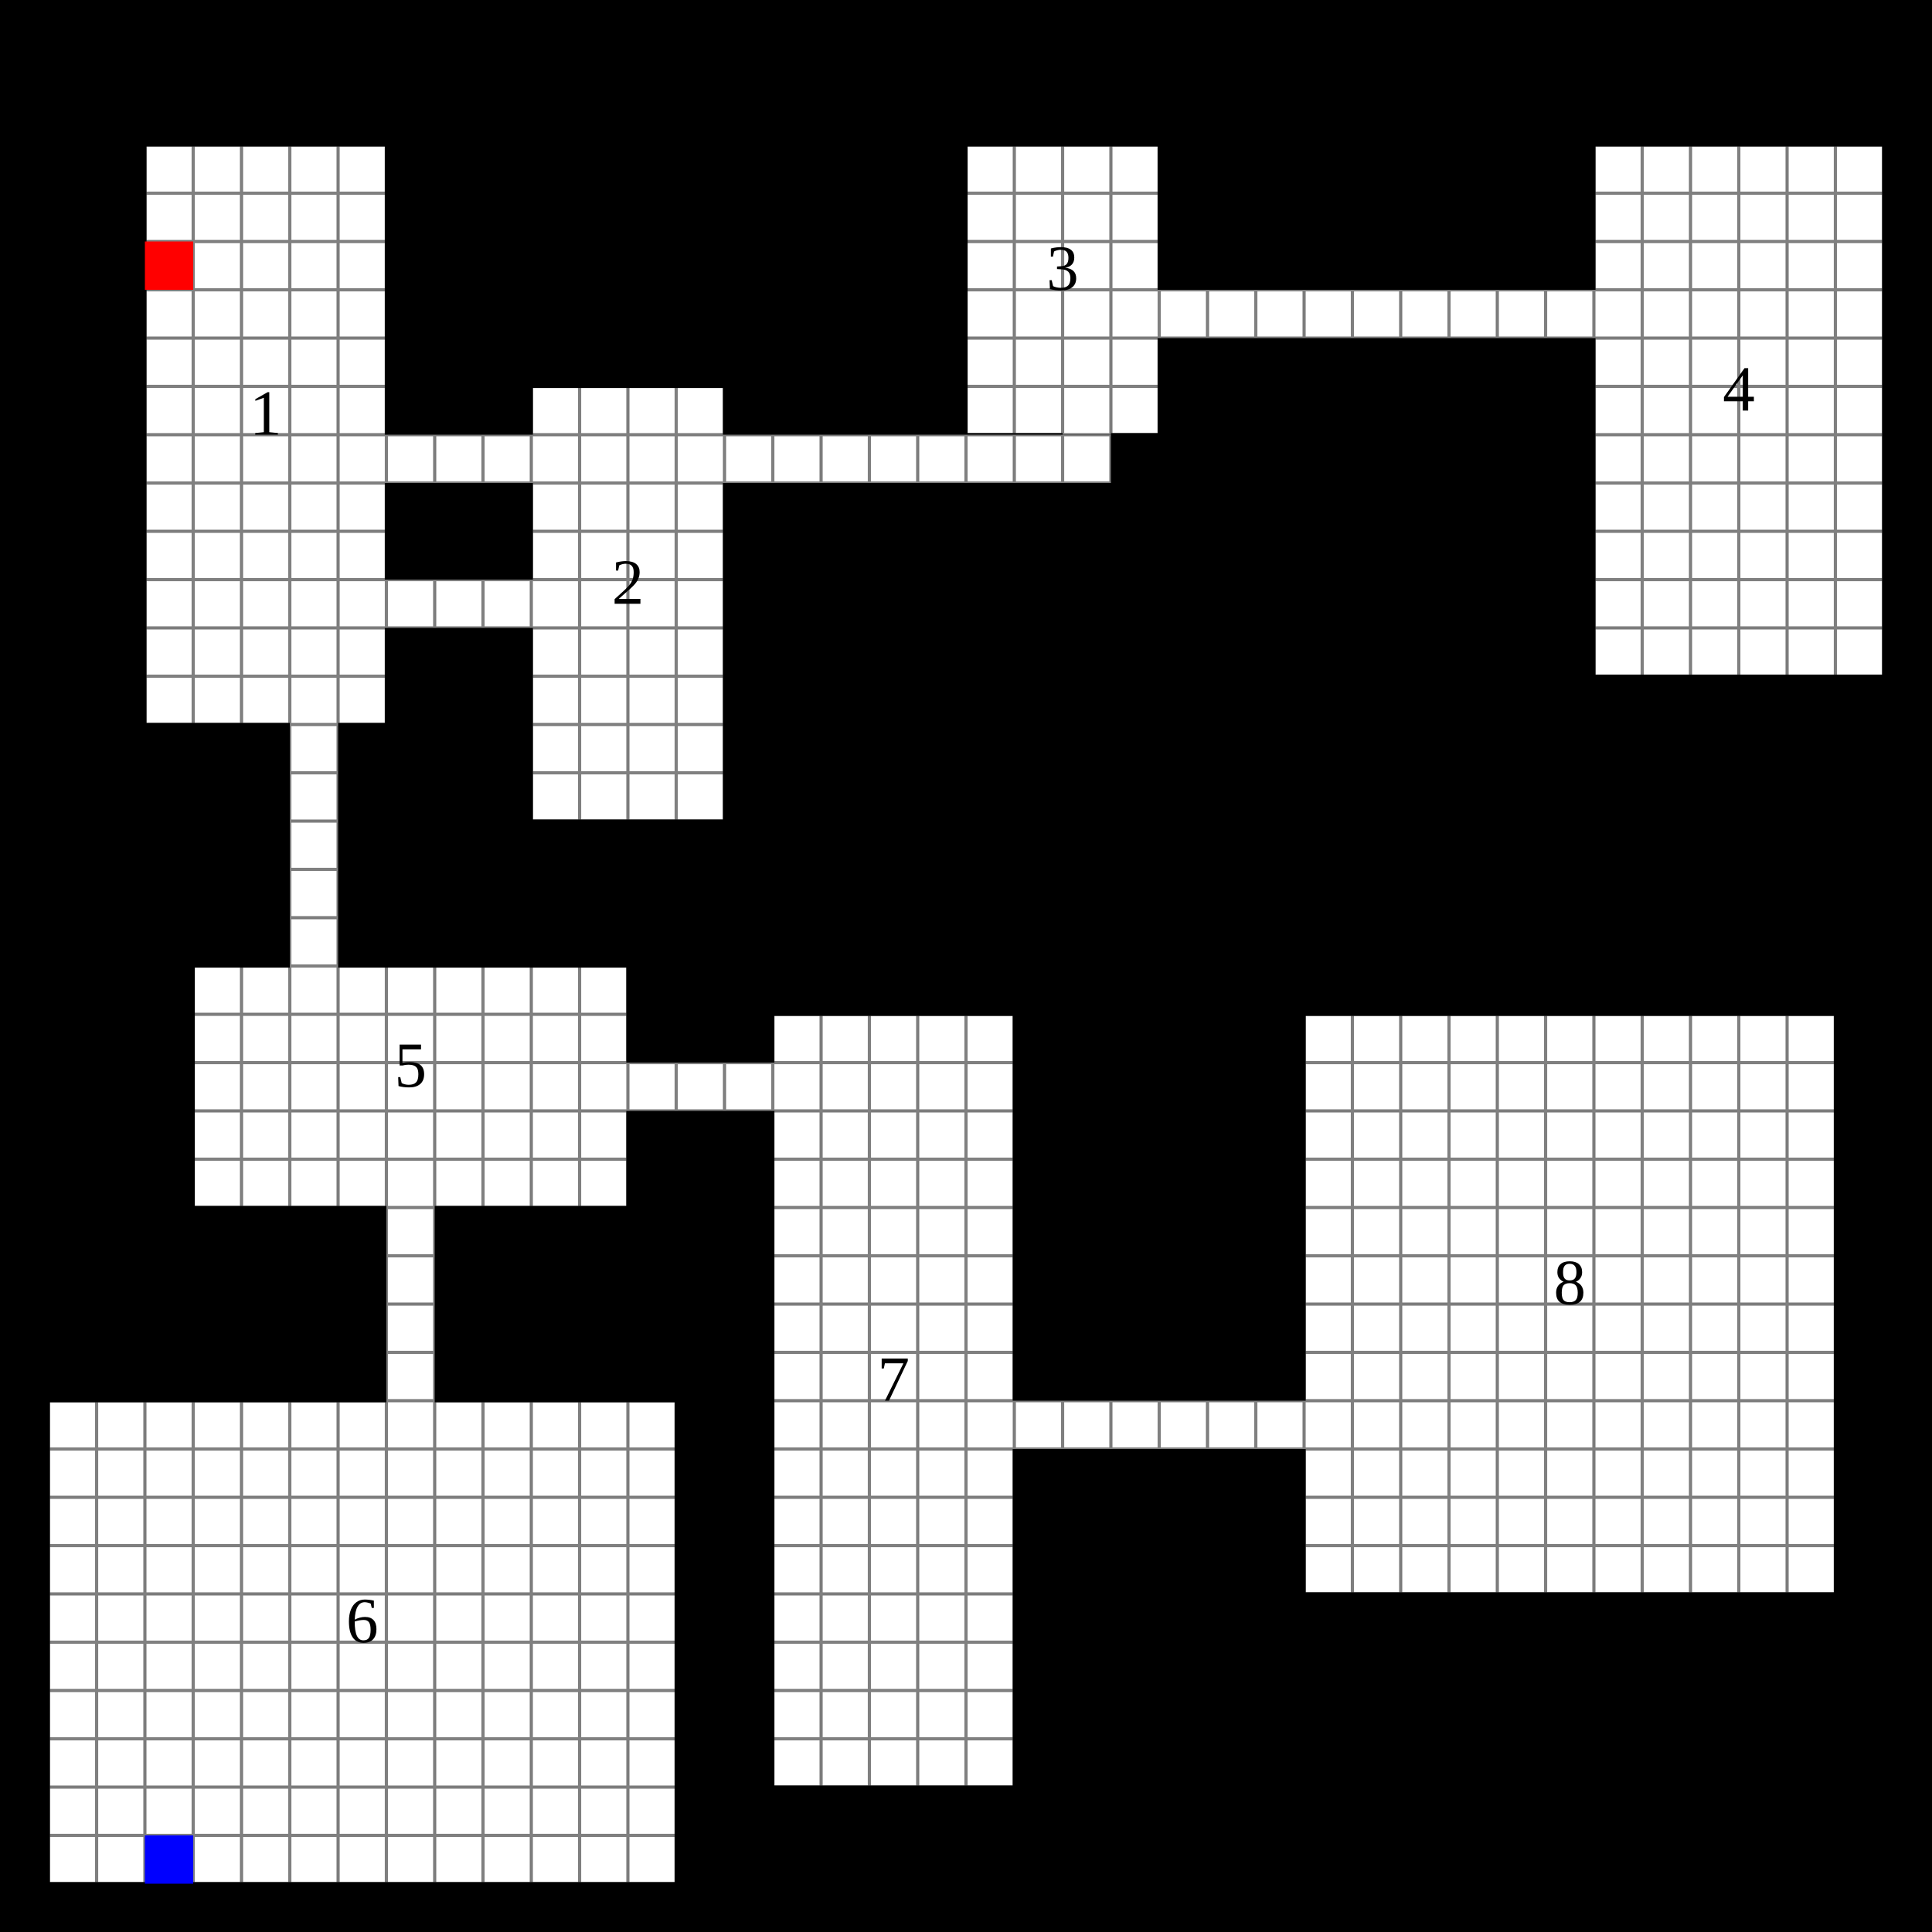
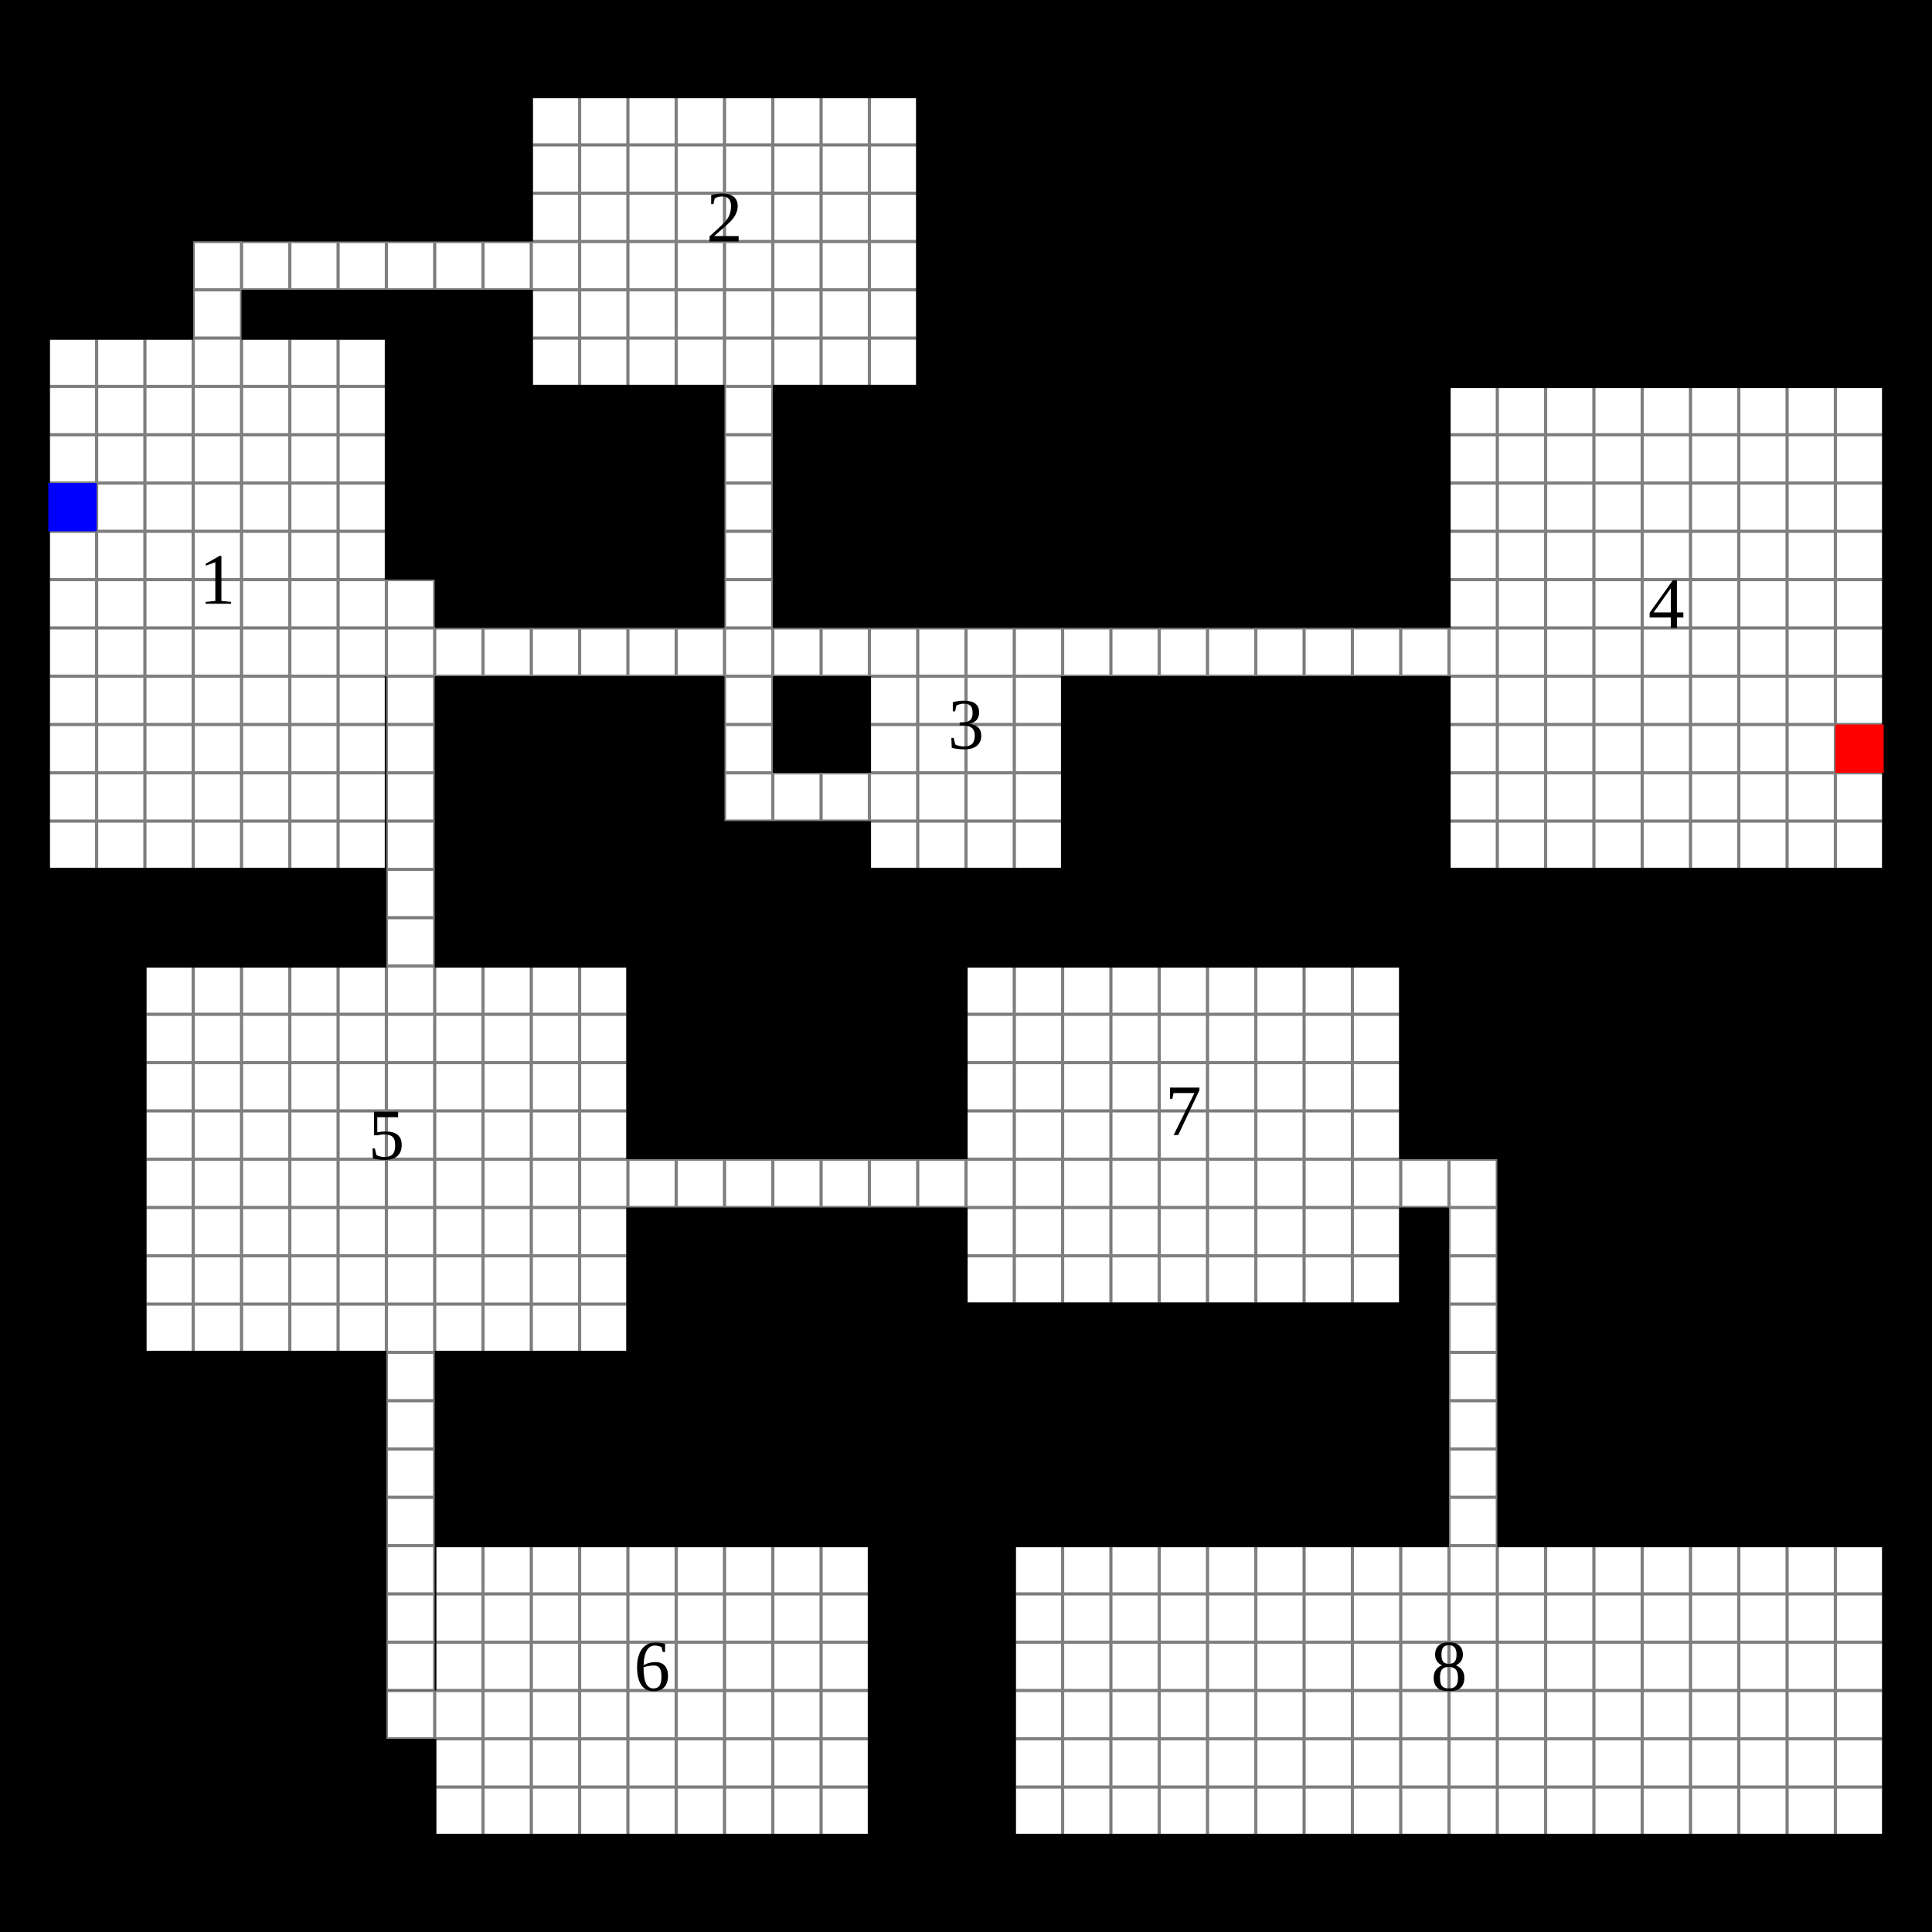
<svg xmlns="http://www.w3.org/2000/svg" baseProfile="full" height="600px" version="1.1" width="600px">
  <defs>
-     <pattern height="15" id="id1" patternUnits="userSpaceOnUse" width="15">
+     <pattern height="15" id="id16" patternUnits="userSpaceOnUse" width="15">
      <rect fill="white" height="15" stroke="gray" width="15" x="0" y="0" />
    </pattern>
-     <pattern height="15" id="id2" patternUnits="userSpaceOnUse" width="15">
+     <pattern height="15" id="id17" patternUnits="userSpaceOnUse" width="15">
      <rect fill="white" height="15" stroke="gray" width="15" x="0" y="0" />
    </pattern>
-     <pattern height="15" id="id3" patternUnits="userSpaceOnUse" width="15">
+     <pattern height="15" id="id18" patternUnits="userSpaceOnUse" width="15">
      <rect fill="white" height="15" stroke="gray" width="15" x="0" y="0" />
    </pattern>
-     <pattern height="15" id="id4" patternUnits="userSpaceOnUse" width="15">
+     <pattern height="15" id="id19" patternUnits="userSpaceOnUse" width="15">
      <rect fill="white" height="15" stroke="gray" width="15" x="0" y="0" />
    </pattern>
-     <pattern height="15" id="id5" patternUnits="userSpaceOnUse" width="15">
+     <pattern height="15" id="id20" patternUnits="userSpaceOnUse" width="15">
      <rect fill="white" height="15" stroke="gray" width="15" x="0" y="0" />
    </pattern>
-     <pattern height="15" id="id6" patternUnits="userSpaceOnUse" width="15">
+     <pattern height="15" id="id21" patternUnits="userSpaceOnUse" width="15">
      <rect fill="white" height="15" stroke="gray" width="15" x="0" y="0" />
    </pattern>
-     <pattern height="15" id="id7" patternUnits="userSpaceOnUse" width="15">
+     <pattern height="15" id="id22" patternUnits="userSpaceOnUse" width="15">
      <rect fill="white" height="15" stroke="gray" width="15" x="0" y="0" />
    </pattern>
-     <pattern height="15" id="id8" patternUnits="userSpaceOnUse" width="15">
+     <pattern height="15" id="id23" patternUnits="userSpaceOnUse" width="15">
      <rect fill="white" height="15" stroke="gray" width="15" x="0" y="0" />
    </pattern>
-     <pattern height="15" id="id9" patternUnits="userSpaceOnUse" width="15">
+     <pattern height="15" id="id24" patternUnits="userSpaceOnUse" width="15">
      <rect fill="white" height="15" stroke="gray" width="15" x="0" y="0" />
    </pattern>
-     <pattern height="15" id="id10" patternUnits="userSpaceOnUse" width="15">
+     <pattern height="15" id="id25" patternUnits="userSpaceOnUse" width="15">
      <rect fill="white" height="15" stroke="gray" width="15" x="0" y="0" />
    </pattern>
-     <pattern height="15" id="id11" patternUnits="userSpaceOnUse" width="15">
+     <pattern height="15" id="id26" patternUnits="userSpaceOnUse" width="15">
      <rect fill="white" height="15" stroke="gray" width="15" x="0" y="0" />
    </pattern>
-     <pattern height="15" id="id12" patternUnits="userSpaceOnUse" width="15">
+     <pattern height="15" id="id27" patternUnits="userSpaceOnUse" width="15">
      <rect fill="white" height="15" stroke="gray" width="15" x="0" y="0" />
    </pattern>
-     <pattern height="15" id="id13" patternUnits="userSpaceOnUse" width="15">
+     <pattern height="15" id="id28" patternUnits="userSpaceOnUse" width="15">
      <rect fill="white" height="15" stroke="gray" width="15" x="0" y="0" />
    </pattern>
-     <pattern height="15" id="id14" patternUnits="userSpaceOnUse" width="15">
+     <pattern height="15" id="id29" patternUnits="userSpaceOnUse" width="15">
      <rect fill="white" height="15" stroke="gray" width="15" x="0" y="0" />
    </pattern>
-     <pattern height="15" id="id15" patternUnits="userSpaceOnUse" width="15">
+     <pattern height="15" id="id30" patternUnits="userSpaceOnUse" width="15">
      <rect fill="white" height="15" stroke="gray" width="15" x="0" y="0" />
    </pattern>
  </defs>
  <rect fill="black" height="600" stroke="black" stroke-width="2" width="600" x="0" y="0" />
  <g>
-     <rect fill="url(#id1) none" height="180" stroke="black" stroke-width="1" width="75" x="45" y="45" />
+     <rect fill="url(#id16) none" height="165" stroke="black" stroke-width="1" width="105" x="15" y="105" />
  </g>
  <g>
-     <rect fill="url(#id2) none" height="135" stroke="black" stroke-width="1" width="60" x="165" y="120" />
+     <rect fill="url(#id17) none" height="90" stroke="black" stroke-width="1" width="120" x="165" y="30" />
  </g>
  <g>
-     <rect fill="url(#id3) none" height="90" stroke="black" stroke-width="1" width="60" x="300" y="45" />
+     <rect fill="url(#id18) none" height="75" stroke="black" stroke-width="1" width="60" x="270" y="195" />
  </g>
  <g>
-     <rect fill="url(#id4) none" height="165" stroke="black" stroke-width="1" width="90" x="495" y="45" />
+     <rect fill="url(#id19) none" height="150" stroke="black" stroke-width="1" width="135" x="450" y="120" />
  </g>
  <g>
-     <rect fill="url(#id5) none" height="75" stroke="black" stroke-width="1" width="135" x="60" y="300" />
+     <rect fill="url(#id20) none" height="120" stroke="black" stroke-width="1" width="150" x="45" y="300" />
  </g>
  <g>
-     <rect fill="url(#id6) none" height="150" stroke="black" stroke-width="1" width="195" x="15" y="435" />
+     <rect fill="url(#id21) none" height="90" stroke="black" stroke-width="1" width="135" x="135" y="480" />
  </g>
  <g>
-     <rect fill="url(#id7) none" height="240" stroke="black" stroke-width="1" width="75" x="240" y="315" />
+     <rect fill="url(#id22) none" height="105" stroke="black" stroke-width="1" width="135" x="300" y="300" />
  </g>
  <g>
-     <rect fill="url(#id8) none" height="180" stroke="black" stroke-width="1" width="165" x="405" y="315" />
+     <rect fill="url(#id23) none" height="90" stroke="black" stroke-width="1" width="270" x="315" y="480" />
  </g>
  <g>
-     <rect fill="url(#id9) none" height="15" width="45" x="90" y="330" />
+     <rect fill="url(#id24) none" height="15" width="60" x="60" y="180" />
  </g>
  <g>
-     <rect fill="url(#id9) none" height="195" width="15" x="90" y="135" />
+     <rect fill="url(#id24) none" height="180" width="15" x="120" y="180" />
  </g>
  <g>
-     <rect fill="url(#id10) none" height="15" width="255" x="90" y="135" />
+     <rect fill="url(#id25) none" height="15" width="465" x="60" y="195" />
  </g>
  <g>
-     <rect fill="url(#id10) none" height="45" width="15" x="330" y="90" />
+     <rect fill="url(#id25) none" height="15" width="15" x="60" y="180" />
  </g>
  <g>
-     <rect fill="url(#id11) none" height="15" width="120" x="90" y="180" />
+     <rect fill="url(#id26) none" height="15" width="165" x="60" y="75" />
  </g>
  <g>
-     <rect fill="url(#id11) none" height="45" width="15" x="90" y="135" />
+     <rect fill="url(#id26) none" height="105" width="15" x="60" y="75" />
  </g>
  <g>
-     <rect fill="url(#id12) none" height="15" width="210" x="330" y="90" />
+     <rect fill="url(#id27) none" height="15" width="90" x="225" y="240" />
  </g>
  <g>
-     <rect fill="url(#id12) none" height="30" width="15" x="540" y="90" />
+     <rect fill="url(#id27) none" height="165" width="15" x="225" y="75" />
  </g>
  <g>
-     <rect fill="url(#id13) none" height="15" width="150" x="120" y="330" />
+     <rect fill="url(#id28) none" height="15" width="240" x="120" y="360" />
  </g>
  <g>
-     <rect fill="url(#id13) none" height="105" width="15" x="270" y="330" />
+     <rect fill="url(#id29) none" height="15" width="105" x="120" y="525" />
  </g>
  <g>
-     <rect fill="url(#id14) none" height="180" width="15" x="120" y="330" />
+     <rect fill="url(#id29) none" height="165" width="15" x="120" y="360" />
  </g>
  <g>
-     <rect fill="url(#id15) none" height="15" width="225" x="270" y="435" />
+     <rect fill="url(#id30) none" height="15" width="90" x="360" y="360" />
  </g>
  <g>
-     <rect fill="url(#id15) none" height="30" width="15" x="480" y="405" />
+     <rect fill="url(#id30) none" height="165" width="15" x="450" y="360" />
  </g>
-   <rect fill="blue" height="15" width="15" x="45" y="570" />
-   <rect fill="red" height="15" width="15" x="45" y="75" />
-   <text alignment-baseline="middle" fill="black" font-size="20" text-anchor="middle" x="82.5" y="135.0">1</text>
-   <text alignment-baseline="middle" fill="black" font-size="20" text-anchor="middle" x="195.0" y="187.5">2</text>
-   <text alignment-baseline="middle" fill="black" font-size="20" text-anchor="middle" x="330.0" y="90.0">3</text>
-   <text alignment-baseline="middle" fill="black" font-size="20" text-anchor="middle" x="540.0" y="127.5">4</text>
-   <text alignment-baseline="middle" fill="black" font-size="20" text-anchor="middle" x="127.5" y="337.5">5</text>
-   <text alignment-baseline="middle" fill="black" font-size="20" text-anchor="middle" x="112.5" y="510.0">6</text>
-   <text alignment-baseline="middle" fill="black" font-size="20" text-anchor="middle" x="277.5" y="435.0">7</text>
-   <text alignment-baseline="middle" fill="black" font-size="20" text-anchor="middle" x="487.5" y="405.0">8</text>
+   <rect fill="blue" height="15" width="15" x="15" y="150" />
+   <rect fill="red" height="15" width="15" x="570" y="225" />
+   <text alignment-baseline="middle" fill="black" font-size="22.5" text-anchor="middle" x="67.5" y="187.5">1</text>
+   <text alignment-baseline="middle" fill="black" font-size="22.5" text-anchor="middle" x="225.0" y="75.0">2</text>
+   <text alignment-baseline="middle" fill="black" font-size="22.5" text-anchor="middle" x="300.0" y="232.5">3</text>
+   <text alignment-baseline="middle" fill="black" font-size="22.5" text-anchor="middle" x="517.5" y="195.0">4</text>
+   <text alignment-baseline="middle" fill="black" font-size="22.5" text-anchor="middle" x="120.0" y="360.0">5</text>
+   <text alignment-baseline="middle" fill="black" font-size="22.5" text-anchor="middle" x="202.5" y="525.0">6</text>
+   <text alignment-baseline="middle" fill="black" font-size="22.5" text-anchor="middle" x="367.5" y="352.5">7</text>
+   <text alignment-baseline="middle" fill="black" font-size="22.5" text-anchor="middle" x="450.0" y="525.0">8</text>
</svg>
